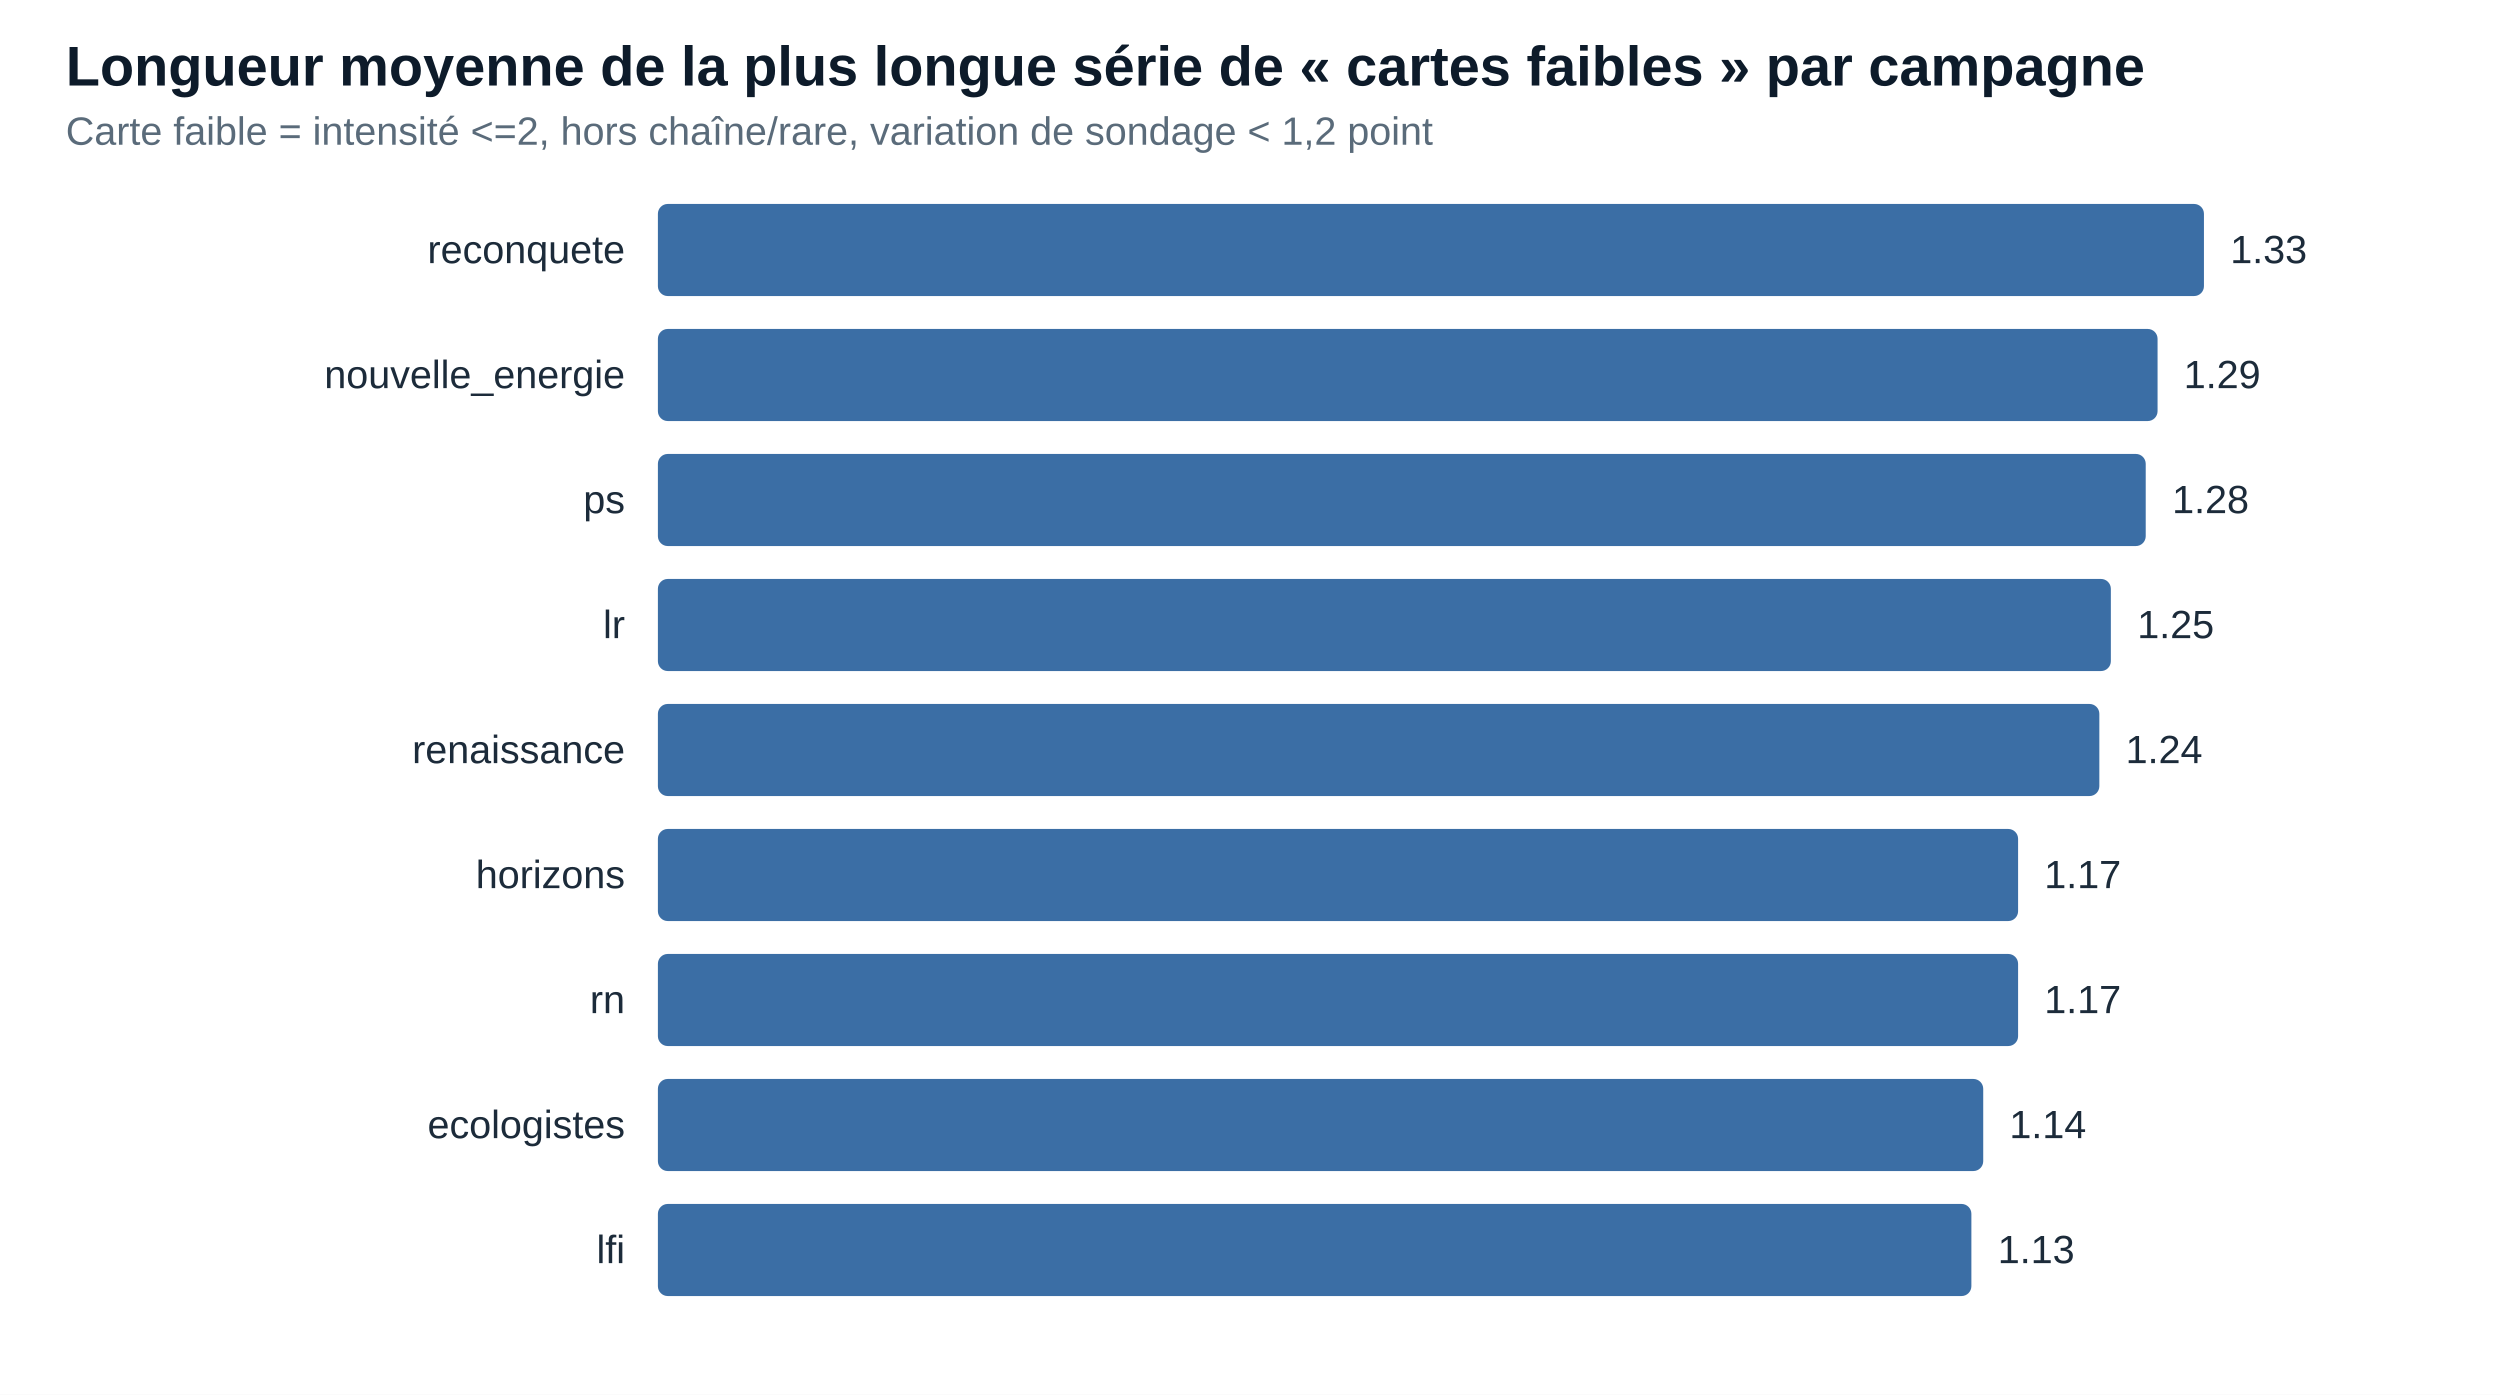
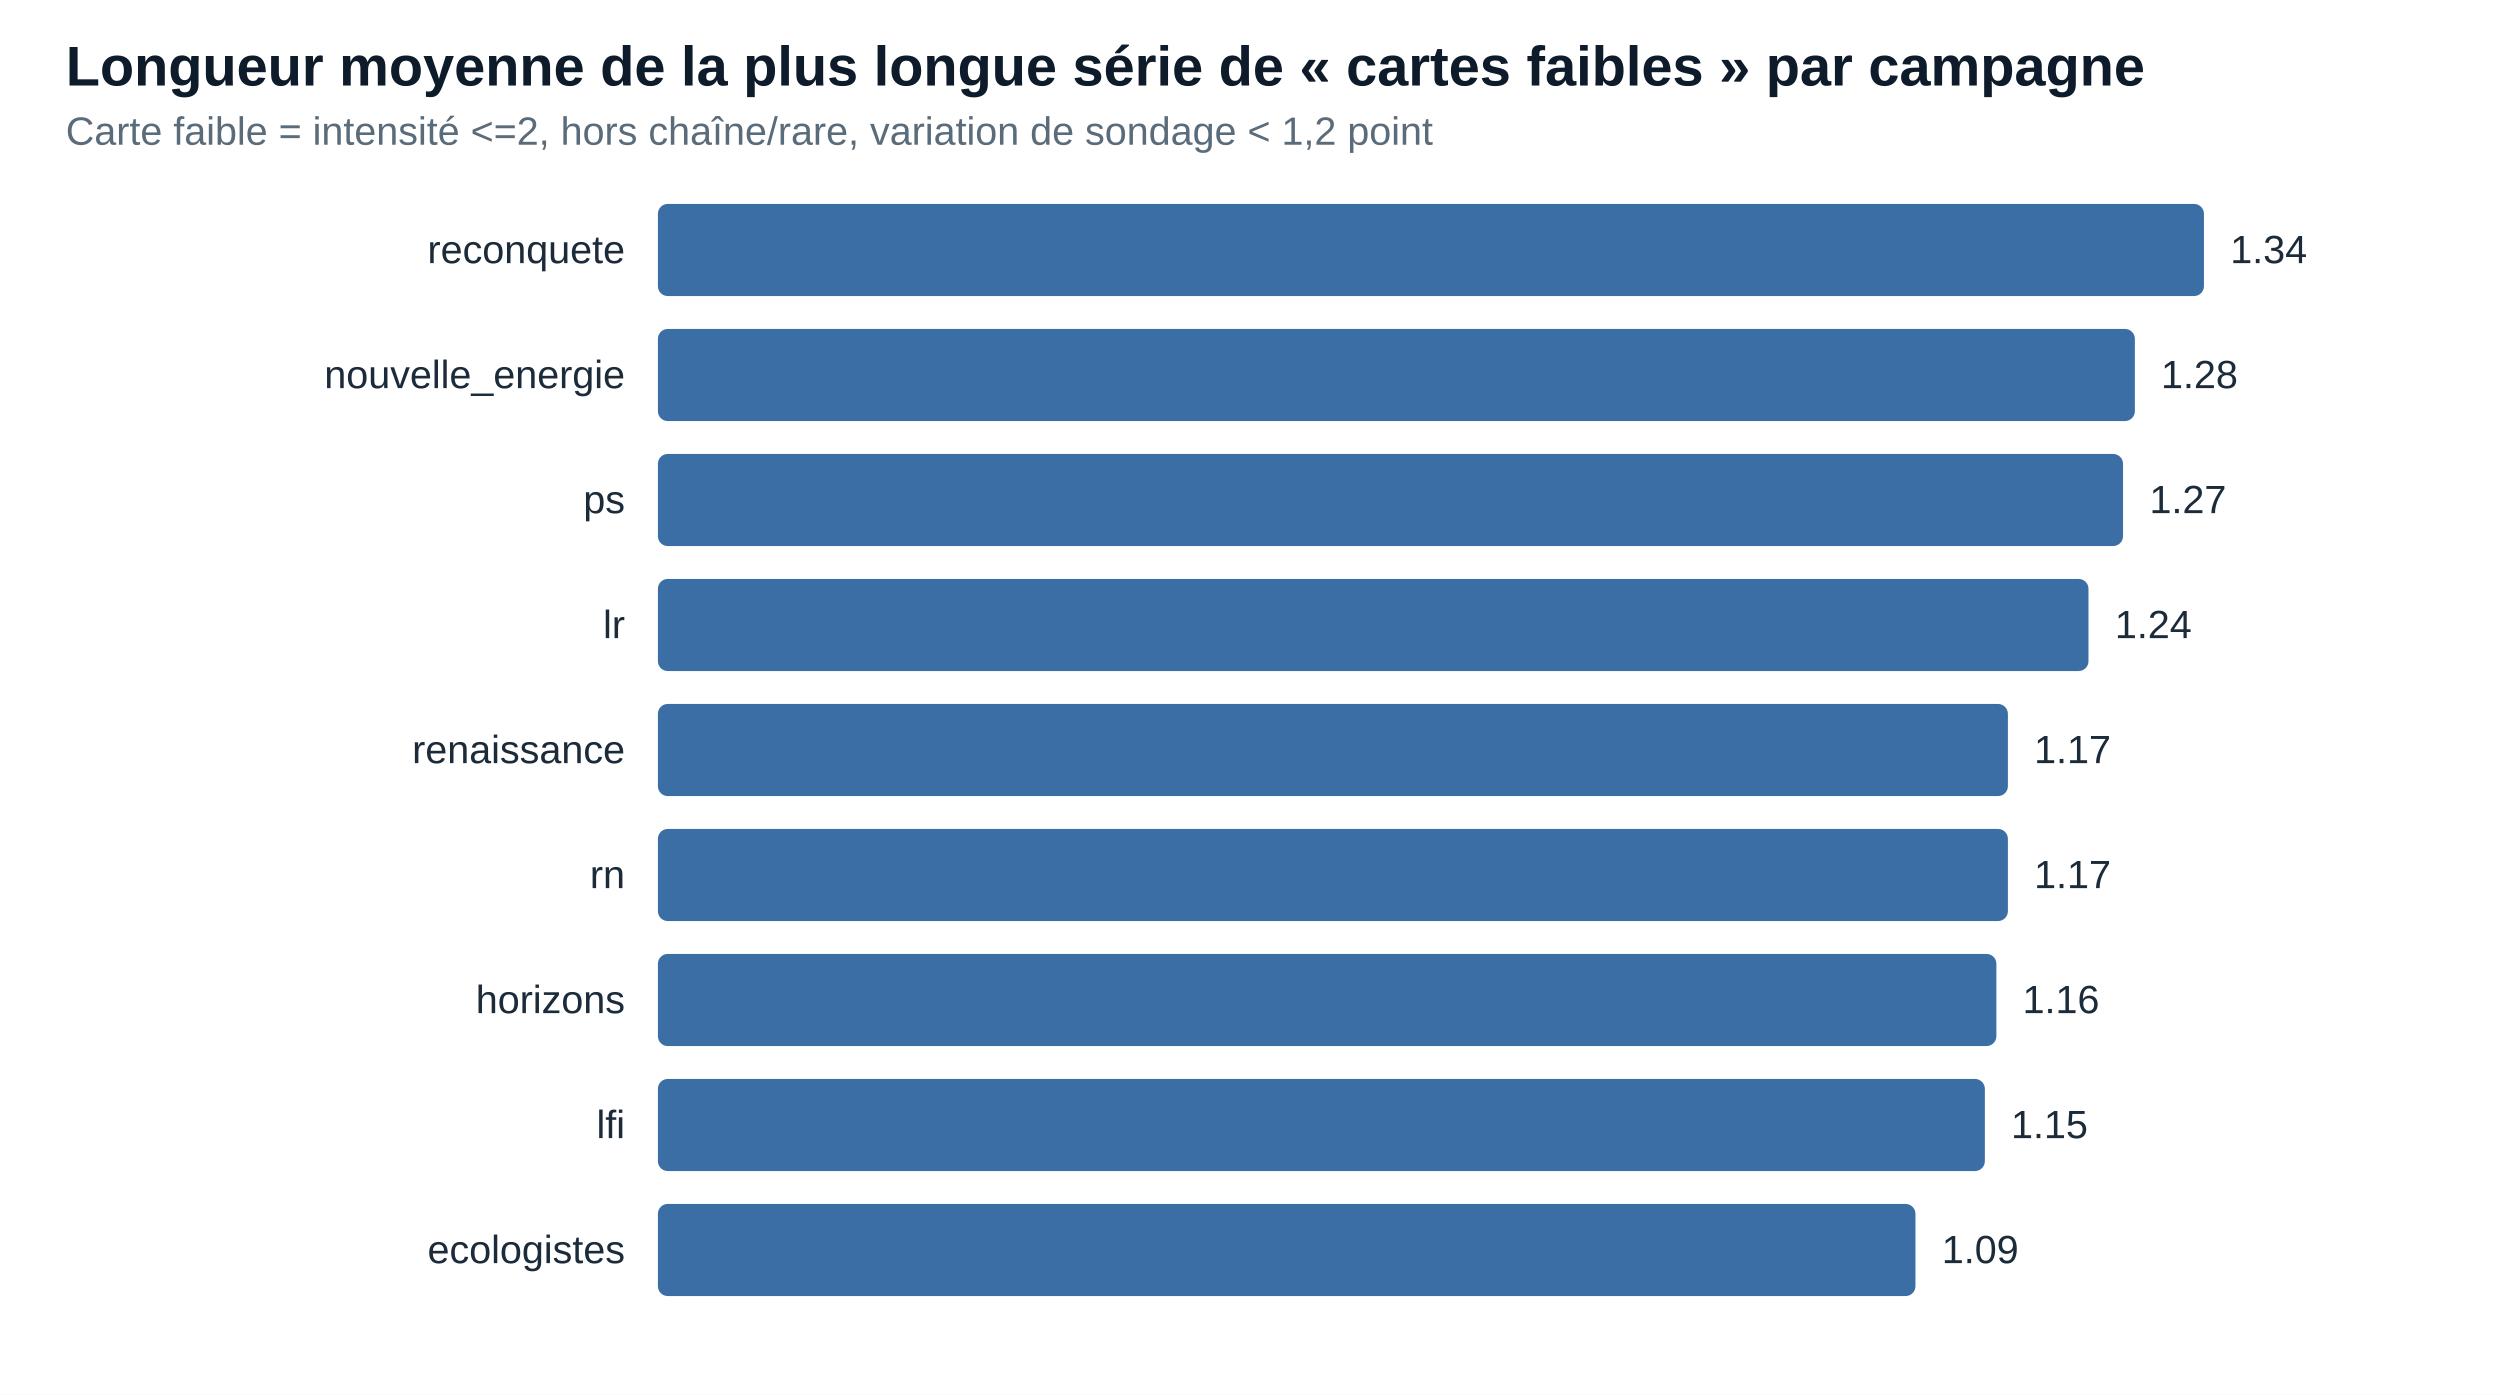
<svg xmlns="http://www.w3.org/2000/svg" width="760" height="424" viewBox="0 0 760 424">
  <rect width="760" height="424" fill="#ffffff" />
  <text x="20" y="26" font-size="17" font-weight="700" fill="#0d1b2a" style="font-family:Arial,Helvetica,sans-serif">Longueur moyenne de la plus longue série de « cartes faibles » par campagne</text>
  <text x="20" y="44" font-size="12" fill="#5a6b7a" style="font-family:Arial,Helvetica,sans-serif">Carte faible = intensité &lt;=2, hors chaîne/rare, variation de sondage &lt; 1,2 point</text>
  <text x="190" y="80" text-anchor="end" font-size="12" fill="#1c2b3a" style="font-family:Arial,Helvetica,sans-serif">reconquete</text>
  <rect x="200" y="62" width="470.0" height="28" fill="#3b6ea5" rx="3" />
-   <text x="678" y="80" font-size="12" fill="#1c2b3a" style="font-family:Arial,Helvetica,sans-serif">1.33</text>
+   <text x="678" y="80" font-size="12" fill="#1c2b3a" style="font-family:Arial,Helvetica,sans-serif">1.34</text>
  <text x="190" y="118" text-anchor="end" font-size="12" fill="#1c2b3a" style="font-family:Arial,Helvetica,sans-serif">nouvelle_energie</text>
-   <rect x="200" y="100" width="455.9" height="28" fill="#3b6ea5" rx="3" />
-   <text x="663.865" y="118" font-size="12" fill="#1c2b3a" style="font-family:Arial,Helvetica,sans-serif">1.29</text>
+   <rect x="200" y="100" width="449.0" height="28" fill="#3b6ea5" rx="3" />
+   <text x="656.955" y="118" font-size="12" fill="#1c2b3a" style="font-family:Arial,Helvetica,sans-serif">1.28</text>
  <text x="190" y="156" text-anchor="end" font-size="12" fill="#1c2b3a" style="font-family:Arial,Helvetica,sans-serif">ps</text>
-   <rect x="200" y="138" width="452.3" height="28" fill="#3b6ea5" rx="3" />
-   <text x="660.331" y="156" font-size="12" fill="#1c2b3a" style="font-family:Arial,Helvetica,sans-serif">1.28</text>
+   <rect x="200" y="138" width="445.4" height="28" fill="#3b6ea5" rx="3" />
+   <text x="653.448" y="156" font-size="12" fill="#1c2b3a" style="font-family:Arial,Helvetica,sans-serif">1.27</text>
  <text x="190" y="194" text-anchor="end" font-size="12" fill="#1c2b3a" style="font-family:Arial,Helvetica,sans-serif">lr</text>
-   <rect x="200" y="176" width="441.7" height="28" fill="#3b6ea5" rx="3" />
-   <text x="649.729" y="194" font-size="12" fill="#1c2b3a" style="font-family:Arial,Helvetica,sans-serif">1.25</text>
+   <rect x="200" y="176" width="434.9" height="28" fill="#3b6ea5" rx="3" />
+   <text x="642.925" y="194" font-size="12" fill="#1c2b3a" style="font-family:Arial,Helvetica,sans-serif">1.24</text>
  <text x="190" y="232" text-anchor="end" font-size="12" fill="#1c2b3a" style="font-family:Arial,Helvetica,sans-serif">renaissance</text>
-   <rect x="200" y="214" width="438.2" height="28" fill="#3b6ea5" rx="3" />
-   <text x="646.195" y="232" font-size="12" fill="#1c2b3a" style="font-family:Arial,Helvetica,sans-serif">1.24</text>
-   <text x="190" y="270" text-anchor="end" font-size="12" fill="#1c2b3a" style="font-family:Arial,Helvetica,sans-serif">horizons</text>
-   <rect x="200" y="252" width="413.5" height="28" fill="#3b6ea5" rx="3" />
-   <text x="621.459" y="270" font-size="12" fill="#1c2b3a" style="font-family:Arial,Helvetica,sans-serif">1.17</text>
-   <text x="190" y="308" text-anchor="end" font-size="12" fill="#1c2b3a" style="font-family:Arial,Helvetica,sans-serif">rn</text>
-   <rect x="200" y="290" width="413.5" height="28" fill="#3b6ea5" rx="3" />
-   <text x="621.459" y="308" font-size="12" fill="#1c2b3a" style="font-family:Arial,Helvetica,sans-serif">1.17</text>
-   <text x="190" y="346" text-anchor="end" font-size="12" fill="#1c2b3a" style="font-family:Arial,Helvetica,sans-serif">ecologistes</text>
-   <rect x="200" y="328" width="402.9" height="28" fill="#3b6ea5" rx="3" />
-   <text x="610.857" y="346" font-size="12" fill="#1c2b3a" style="font-family:Arial,Helvetica,sans-serif">1.14</text>
-   <text x="190" y="384" text-anchor="end" font-size="12" fill="#1c2b3a" style="font-family:Arial,Helvetica,sans-serif">lfi</text>
-   <rect x="200" y="366" width="399.3" height="28" fill="#3b6ea5" rx="3" />
-   <text x="607.323" y="384" font-size="12" fill="#1c2b3a" style="font-family:Arial,Helvetica,sans-serif">1.13</text>
+   <rect x="200" y="214" width="410.4" height="28" fill="#3b6ea5" rx="3" />
+   <text x="618.373" y="232" font-size="12" fill="#1c2b3a" style="font-family:Arial,Helvetica,sans-serif">1.17</text>
+   <text x="190" y="270" text-anchor="end" font-size="12" fill="#1c2b3a" style="font-family:Arial,Helvetica,sans-serif">rn</text>
+   <rect x="200" y="252" width="410.4" height="28" fill="#3b6ea5" rx="3" />
+   <text x="618.373" y="270" font-size="12" fill="#1c2b3a" style="font-family:Arial,Helvetica,sans-serif">1.17</text>
+   <text x="190" y="308" text-anchor="end" font-size="12" fill="#1c2b3a" style="font-family:Arial,Helvetica,sans-serif">horizons</text>
+   <rect x="200" y="290" width="406.9" height="28" fill="#3b6ea5" rx="3" />
+   <text x="614.866" y="308" font-size="12" fill="#1c2b3a" style="font-family:Arial,Helvetica,sans-serif">1.16</text>
+   <text x="190" y="346" text-anchor="end" font-size="12" fill="#1c2b3a" style="font-family:Arial,Helvetica,sans-serif">lfi</text>
+   <rect x="200" y="328" width="403.4" height="28" fill="#3b6ea5" rx="3" />
+   <text x="611.358" y="346" font-size="12" fill="#1c2b3a" style="font-family:Arial,Helvetica,sans-serif">1.15</text>
+   <text x="190" y="384" text-anchor="end" font-size="12" fill="#1c2b3a" style="font-family:Arial,Helvetica,sans-serif">ecologistes</text>
+   <rect x="200" y="366" width="382.3" height="28" fill="#3b6ea5" rx="3" />
+   <text x="590.313" y="384" font-size="12" fill="#1c2b3a" style="font-family:Arial,Helvetica,sans-serif">1.09</text>
</svg>
